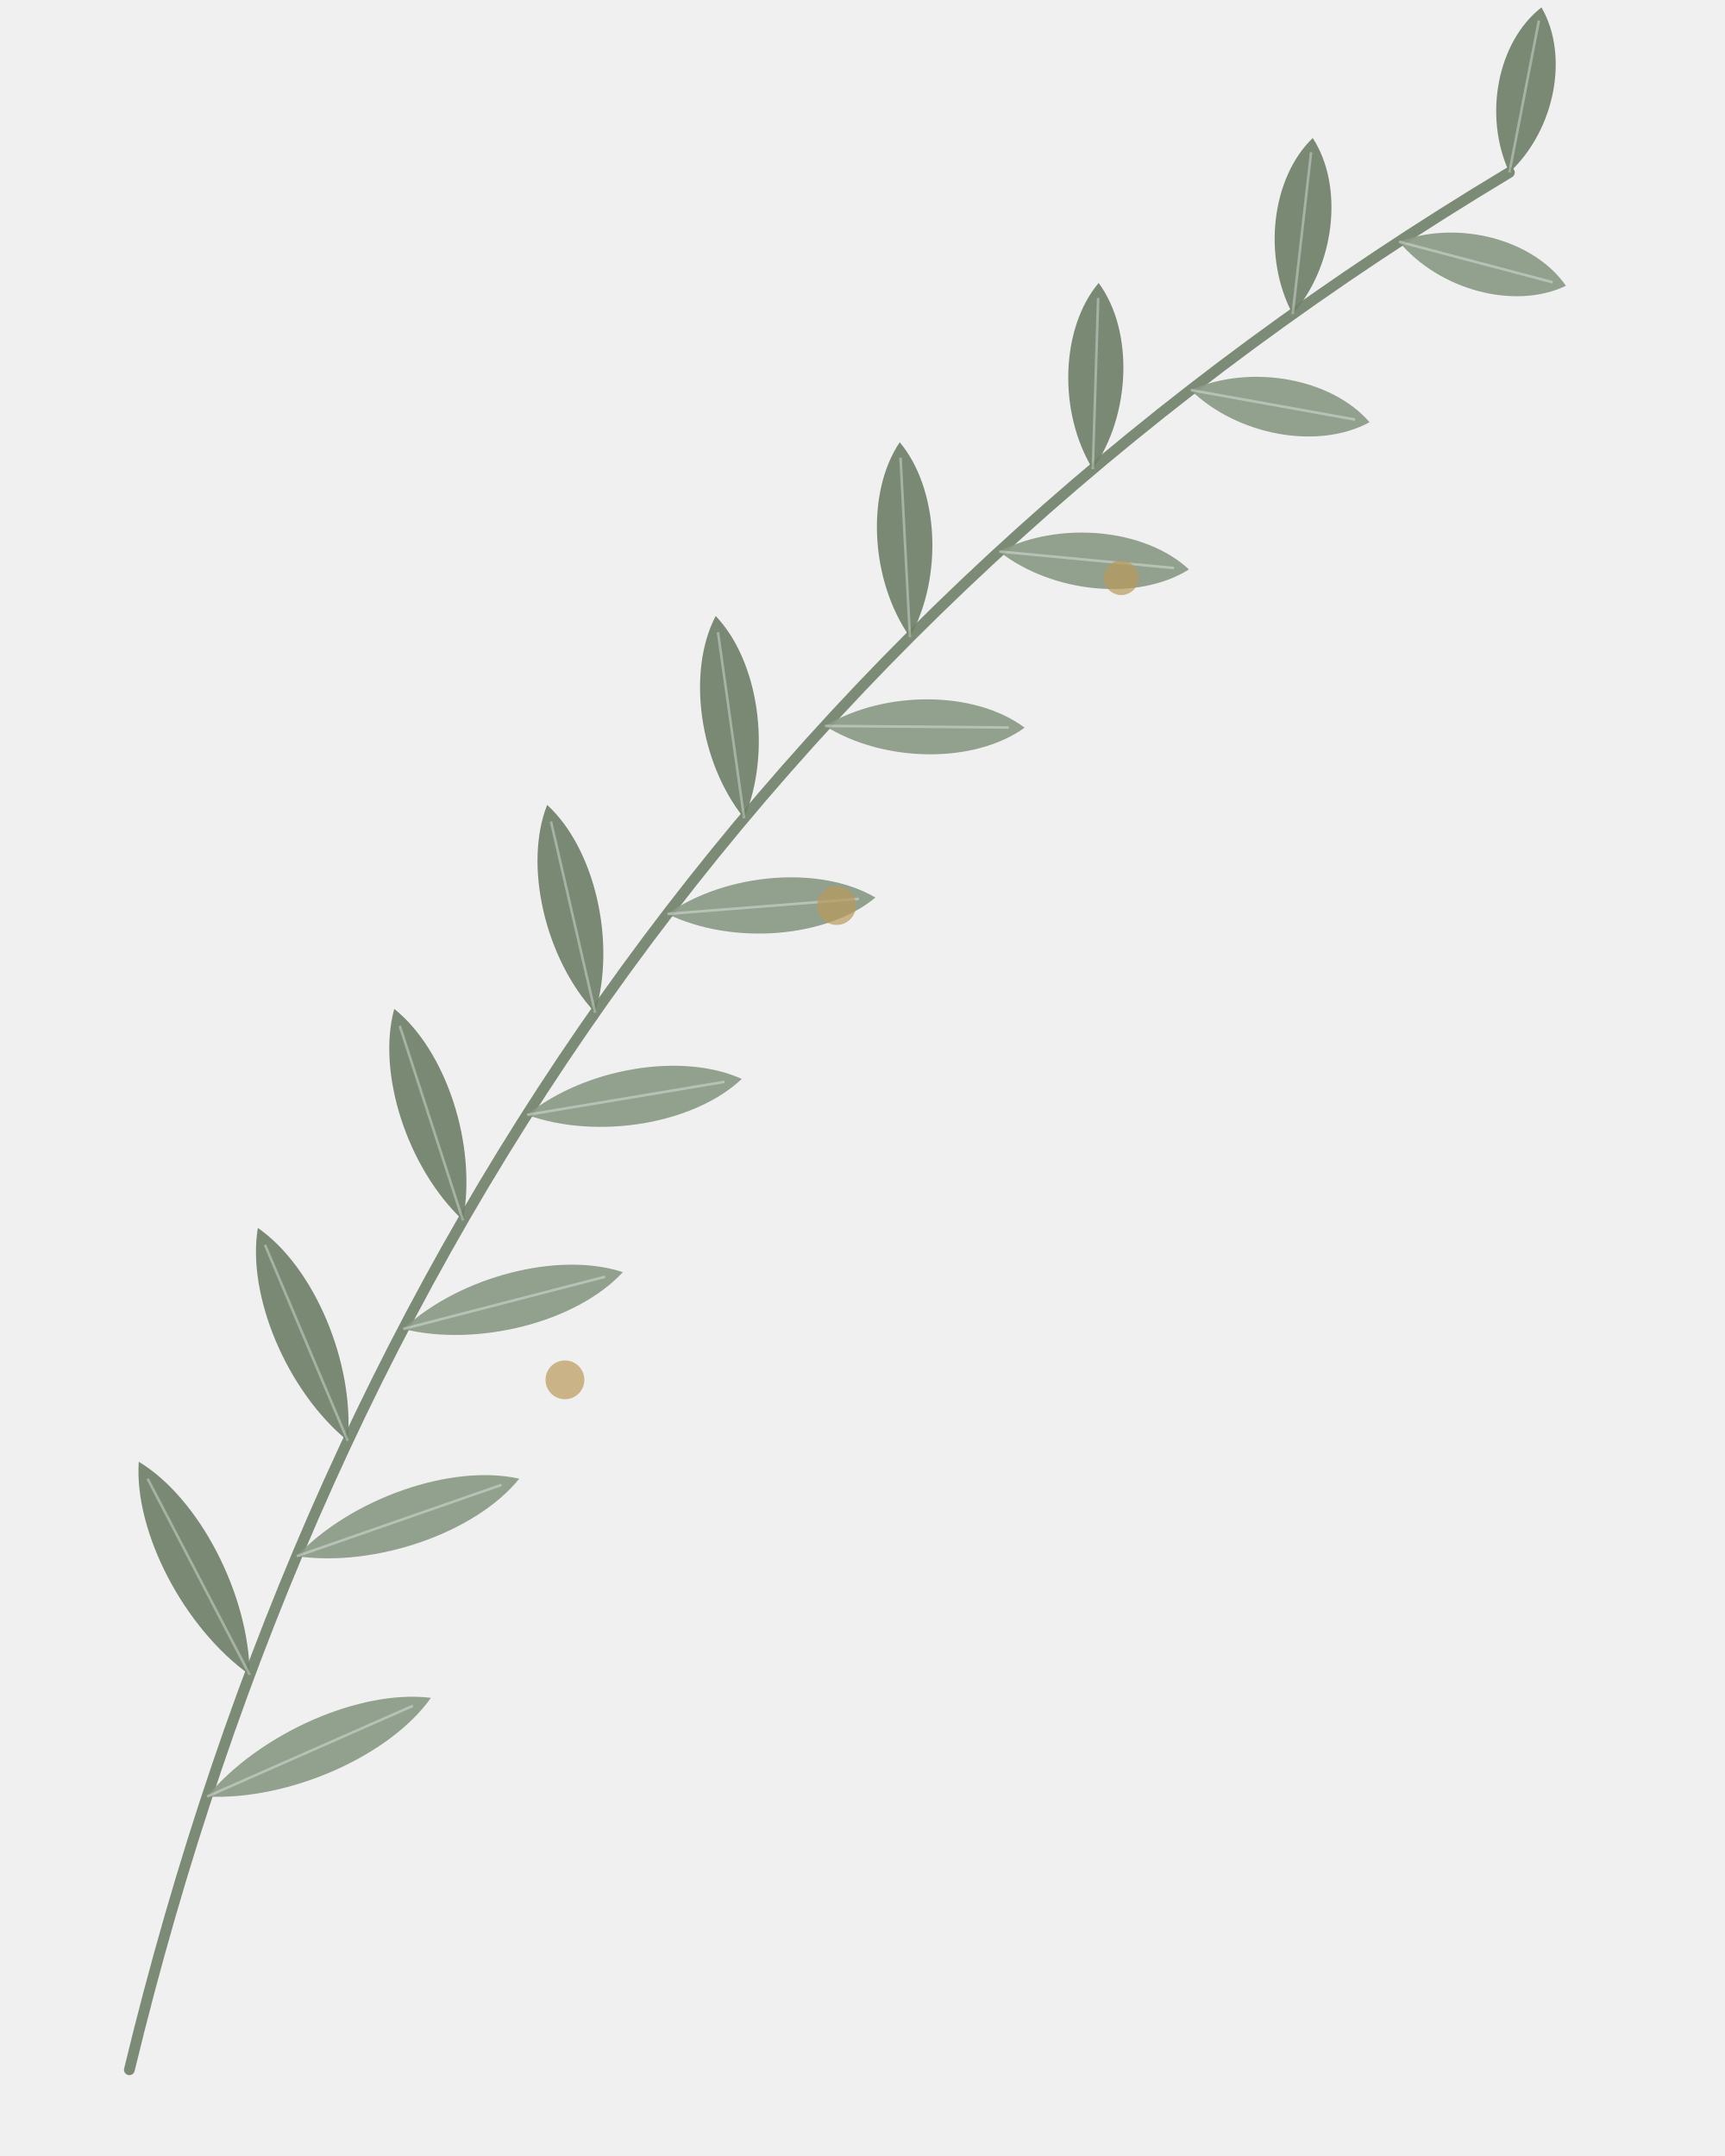
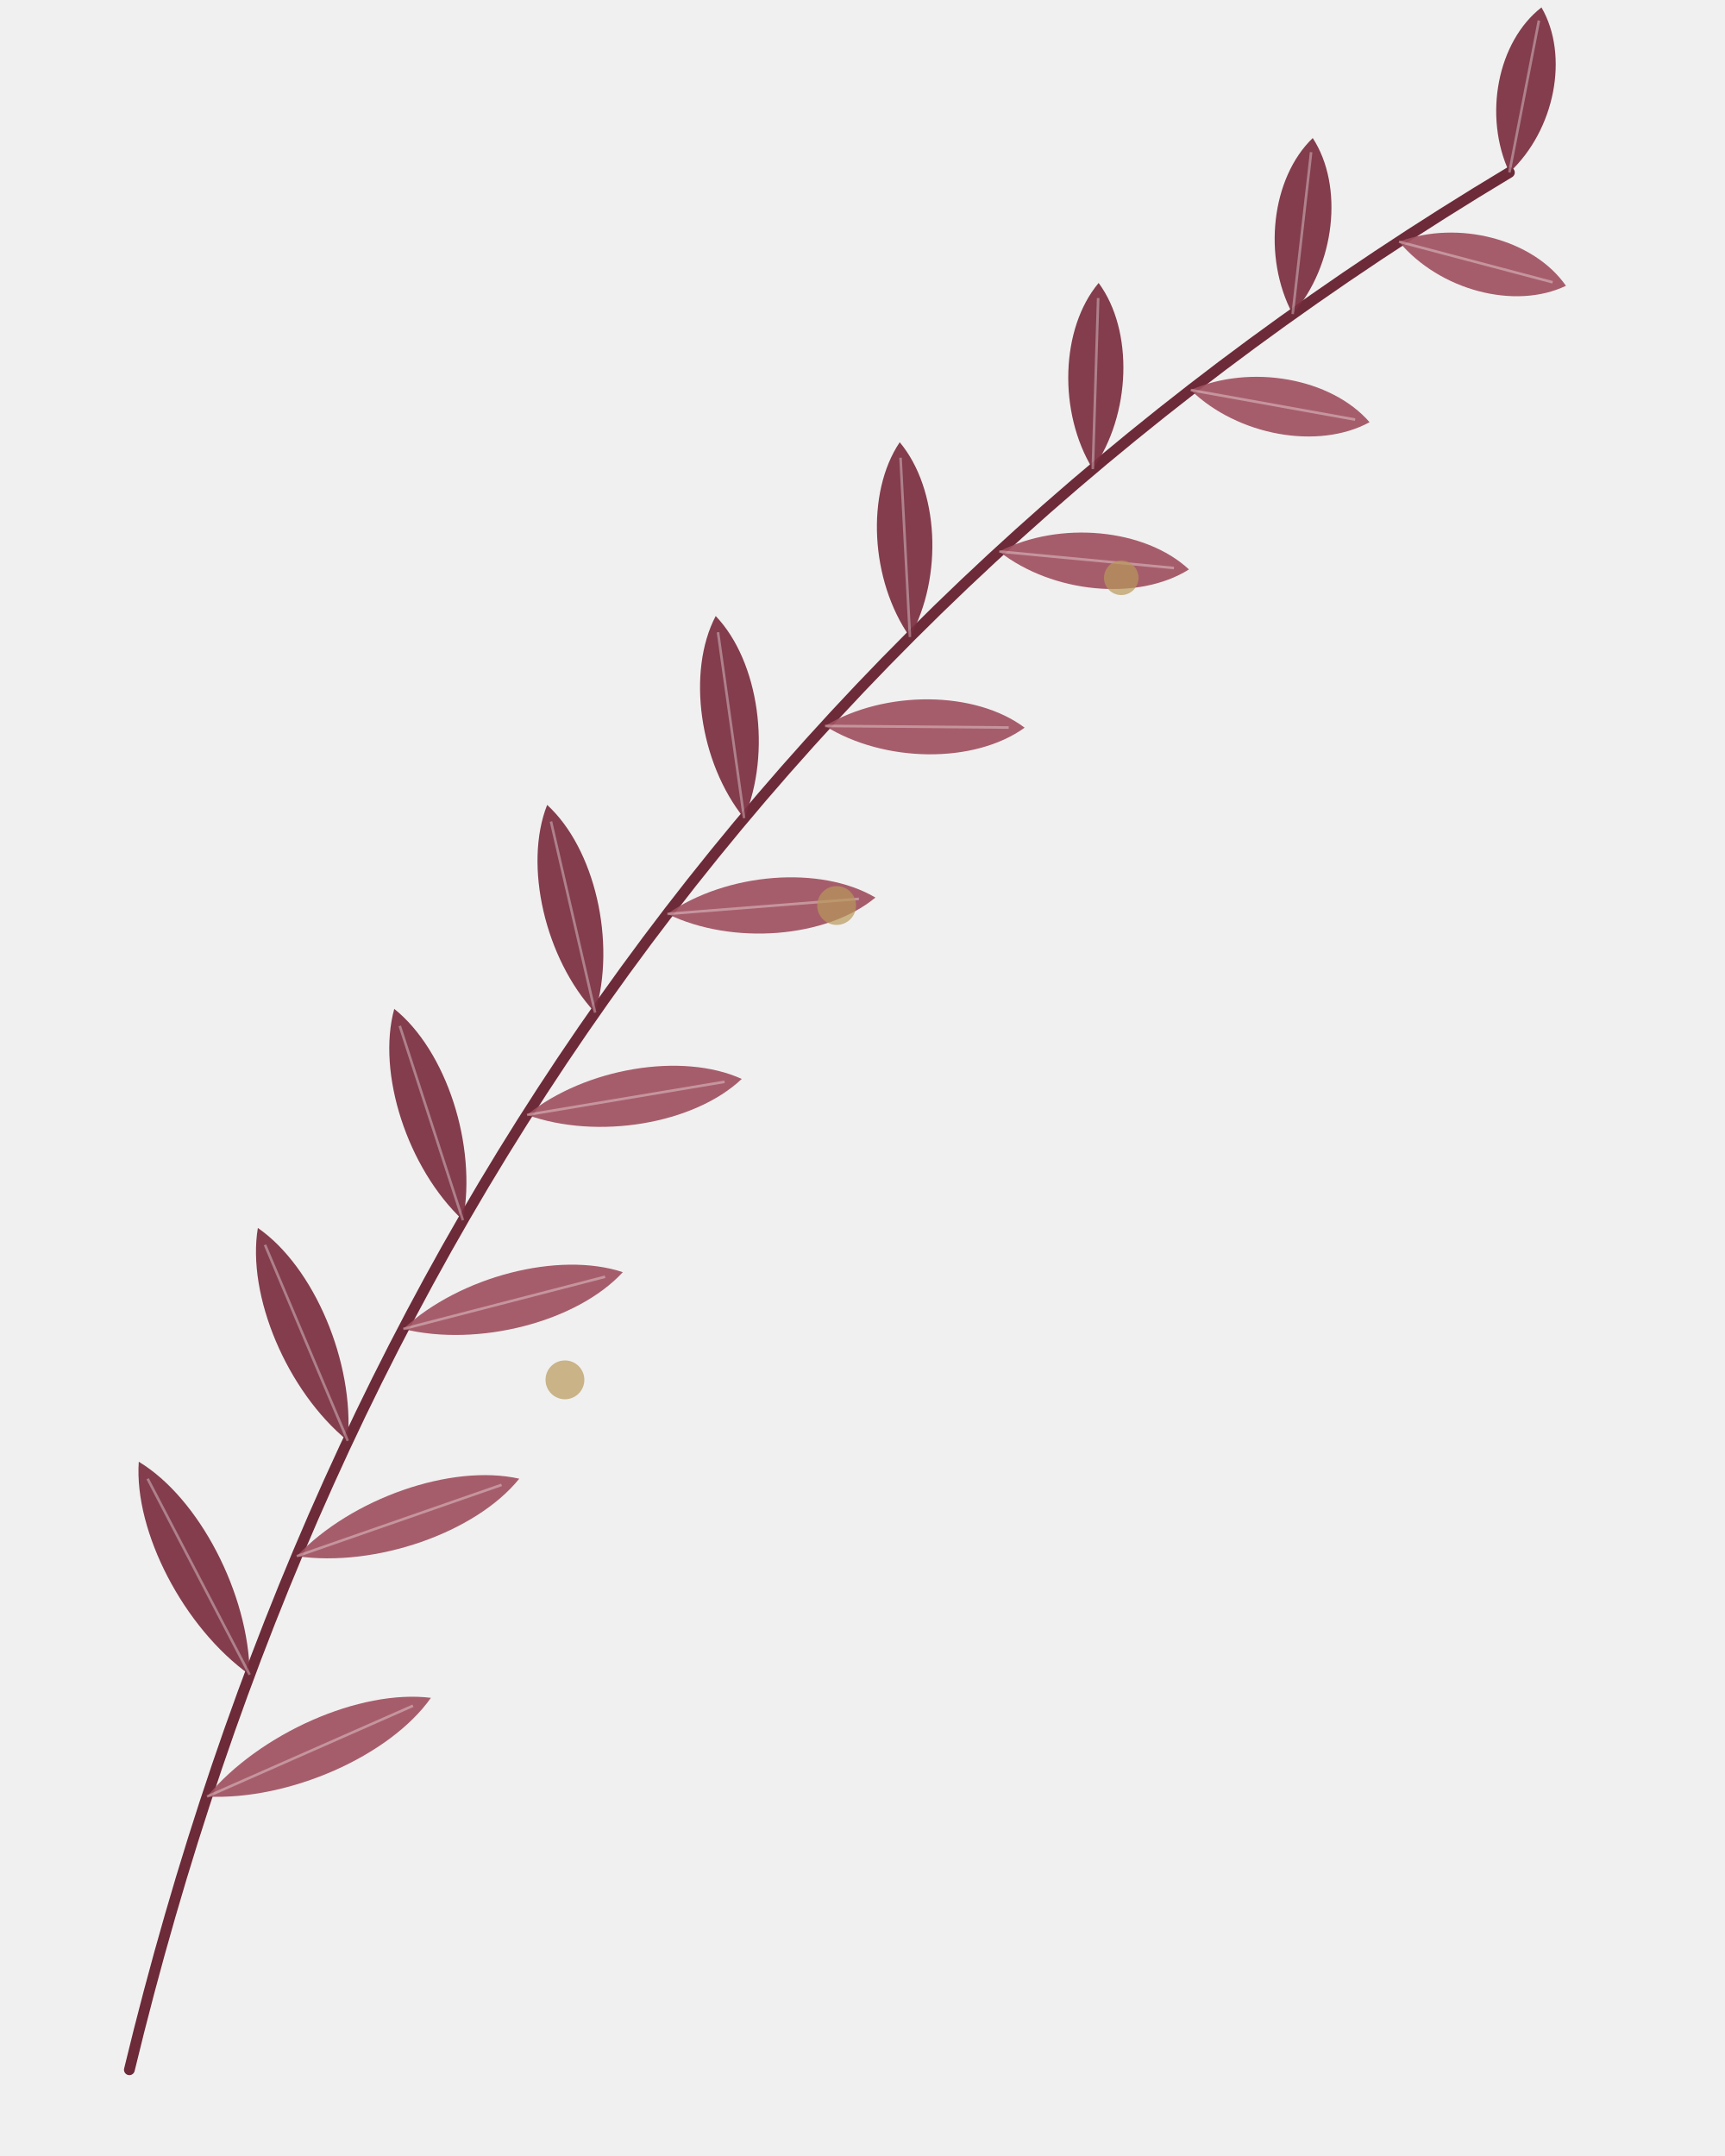
<svg xmlns="http://www.w3.org/2000/svg" viewBox="0 0 800 1000" width="800" height="1000" fill="none">
-   <path d="M60,960 Q200,380 700,80" stroke="#7C8B76" stroke-width="5" stroke-linecap="round" />
+   <path d="M60,960 Q200,380 700,80" stroke="#6D2A38" stroke-width="5" stroke-linecap="round" />
  <g transform="translate(96 833.3) rotate(-23.8)" opacity="0.92">
-     <path d="M0 0C34.1 -17 85.1 -17 113.5 0C85.1 17 34.1 17 0 0Z" fill="#8A9A86" />
+     <path d="M0 0C34.1 -17 85.1 -17 113.5 0C85.1 17 34.1 17 0 0Z" fill="#A0505F" />
    <path d="M0 0L104.4 0" stroke="#fff" stroke-opacity=".35" stroke-width="1.2" />
  </g>
  <g transform="translate(115.8 776.8) rotate(-117.5)" opacity="0.92">
-     <path d="M0 0C33.4 -17 83.6 -17 111.4 0C83.6 17 33.4 17 0 0Z" fill="#6F8069" />
+     <path d="M0 0C33.4 -17 83.6 -17 111.4 0C83.6 17 33.4 17 0 0Z" fill="#7A2E3F" />
    <path d="M0 0L102.5 0" stroke="#fff" stroke-opacity=".35" stroke-width="1.2" />
  </g>
  <g transform="translate(137.6 721.8) rotate(-19.2)" opacity="0.92">
-     <path d="M0 0C32.8 -17 82 -17 109.3 0C82 17 32.8 17 0 0Z" fill="#8A9A86" />
+     <path d="M0 0C32.8 -17 82 -17 109.3 0C82 17 32.8 17 0 0Z" fill="#A0505F" />
    <path d="M0 0L100.6 0" stroke="#fff" stroke-opacity=".35" stroke-width="1.2" />
  </g>
  <g transform="translate(161.3 668.3) rotate(-112.9)" opacity="0.92">
-     <path d="M0 0C32.2 -17 80.4 -17 107.2 0C80.4 17 32.2 17 0 0Z" fill="#6F8069" />
+     <path d="M0 0C32.2 -17 80.4 -17 107.2 0C80.4 17 32.2 17 0 0Z" fill="#7A2E3F" />
    <path d="M0 0L98.7 0" stroke="#fff" stroke-opacity=".35" stroke-width="1.2" />
  </g>
  <g transform="translate(187 616.4) rotate(-14.5)" opacity="0.92">
-     <path d="M0 0C31.5 -17 78.9 -17 105.2 0C78.9 17 31.5 17 0 0Z" fill="#8A9A86" />
+     <path d="M0 0C31.5 -17 78.9 -17 105.2 0C78.9 17 31.5 17 0 0Z" fill="#A0505F" />
    <path d="M0 0L96.7 0" stroke="#fff" stroke-opacity=".35" stroke-width="1.2" />
  </g>
  <g transform="translate(214.7 566) rotate(-108)" opacity="0.92">
-     <path d="M0 0C30.9 -17 77.3 -17 103.1 0C77.3 17 30.9 17 0 0Z" fill="#6F8069" />
+     <path d="M0 0C30.9 -17 77.3 -17 103.1 0C77.3 17 30.9 17 0 0Z" fill="#7A2E3F" />
    <path d="M0 0L94.8 0" stroke="#fff" stroke-opacity=".35" stroke-width="1.2" />
  </g>
  <g transform="translate(244.4 517.1) rotate(-9.5)" opacity="0.92">
-     <path d="M0 0C30.3 -17 75.7 -17 101 0C75.7 17 30.3 17 0 0Z" fill="#8A9A86" />
+     <path d="M0 0C30.3 -17 75.7 -17 101 0C75.7 17 30.3 17 0 0Z" fill="#A0505F" />
    <path d="M0 0L92.9 0" stroke="#fff" stroke-opacity=".35" stroke-width="1.2" />
  </g>
  <g transform="translate(276 469.7) rotate(-103)" opacity="0.92">
-     <path d="M0 0C29.7 -17 74.2 -17 98.9 0C74.2 17 29.7 17 0 0Z" fill="#6F8069" />
+     <path d="M0 0C29.7 -17 74.2 -17 98.9 0C74.2 17 29.7 17 0 0Z" fill="#7A2E3F" />
    <path d="M0 0L91 0" stroke="#fff" stroke-opacity=".35" stroke-width="1.2" />
  </g>
  <g transform="translate(309.5 423.9) rotate(-4.5)" opacity="0.92">
-     <path d="M0 0C29 -17 72.6 -17 96.8 0C72.6 17 29 17 0 0Z" fill="#8A9A86" />
+     <path d="M0 0C29 -17 72.6 -17 96.8 0C72.6 17 29 17 0 0Z" fill="#A0505F" />
    <path d="M0 0L89.1 0" stroke="#fff" stroke-opacity=".35" stroke-width="1.2" />
  </g>
  <g transform="translate(345.1 379.5) rotate(-98)" opacity="0.92">
-     <path d="M0 0C28.4 -17 71 -17 94.7 0C71 17 28.4 17 0 0Z" fill="#6F8069" />
+     <path d="M0 0C28.4 -17 71 -17 94.7 0C71 17 28.4 17 0 0Z" fill="#7A2E3F" />
    <path d="M0 0L87.1 0" stroke="#fff" stroke-opacity=".35" stroke-width="1.2" />
  </g>
  <g transform="translate(382.6 336.7) rotate(0.5)" opacity="0.92">
-     <path d="M0 0C27.8 -17 69.5 -17 92.6 0C69.5 17 27.8 17 0 0Z" fill="#8A9A86" />
+     <path d="M0 0C27.8 -17 69.5 -17 92.6 0C69.5 17 27.8 17 0 0Z" fill="#A0505F" />
    <path d="M0 0L85.2 0" stroke="#fff" stroke-opacity=".35" stroke-width="1.2" />
  </g>
  <g transform="translate(422 295.5) rotate(-93)" opacity="0.92">
-     <path d="M0 0C27.2 -17 67.9 -17 90.5 0C67.9 17 27.2 17 0 0Z" fill="#6F8069" />
+     <path d="M0 0C27.2 -17 67.9 -17 90.5 0C67.9 17 27.2 17 0 0Z" fill="#7A2E3F" />
    <path d="M0 0L83.3 0" stroke="#fff" stroke-opacity=".35" stroke-width="1.2" />
  </g>
  <g transform="translate(463.4 255.8) rotate(5.4)" opacity="0.92">
-     <path d="M0 0C26.5 -17 66.3 -17 88.4 0C66.3 17 26.5 17 0 0Z" fill="#8A9A86" />
+     <path d="M0 0C26.5 -17 66.3 -17 88.4 0C66.3 17 26.5 17 0 0Z" fill="#A0505F" />
    <path d="M0 0L81.4 0" stroke="#fff" stroke-opacity=".35" stroke-width="1.2" />
  </g>
  <g transform="translate(506.8 217.6) rotate(-88.2)" opacity="0.92">
-     <path d="M0 0C25.9 -17 64.8 -17 86.4 0C64.8 17 25.9 17 0 0Z" fill="#6F8069" />
+     <path d="M0 0C25.9 -17 64.8 -17 86.4 0C64.8 17 25.9 17 0 0Z" fill="#7A2E3F" />
    <path d="M0 0L79.4 0" stroke="#fff" stroke-opacity=".35" stroke-width="1.2" />
  </g>
  <g transform="translate(552.2 180.9) rotate(10.2)" opacity="0.92">
-     <path d="M0 0C25.3 -17 63.2 -17 84.3 0C63.2 17 25.3 17 0 0Z" fill="#8A9A86" />
+     <path d="M0 0C25.3 -17 63.2 -17 84.3 0C63.2 17 25.3 17 0 0Z" fill="#A0505F" />
    <path d="M0 0L77.5 0" stroke="#fff" stroke-opacity=".35" stroke-width="1.2" />
  </g>
  <g transform="translate(599.5 145.7) rotate(-83.5)" opacity="0.92">
-     <path d="M0 0C24.7 -17 61.6 -17 82.2 0C61.6 17 24.7 17 0 0Z" fill="#6F8069" />
+     <path d="M0 0C24.7 -17 61.6 -17 82.2 0C61.6 17 24.7 17 0 0Z" fill="#7A2E3F" />
    <path d="M0 0L75.6 0" stroke="#fff" stroke-opacity=".35" stroke-width="1.2" />
  </g>
  <g transform="translate(648.8 112.1) rotate(14.8)" opacity="0.92">
-     <path d="M0 0C24 -17 60.1 -17 80.1 0C60.1 17 24 17 0 0Z" fill="#8A9A86" />
+     <path d="M0 0C24 -17 60.1 -17 80.1 0C60.1 17 24 17 0 0Z" fill="#A0505F" />
    <path d="M0 0L73.7 0" stroke="#fff" stroke-opacity=".35" stroke-width="1.2" />
  </g>
  <g transform="translate(700 80) rotate(-79)" opacity="0.92">
-     <path d="M0 0C23.4 -17 58.5 -17 78 0C58.5 17 23.4 17 0 0Z" fill="#6F8069" />
+     <path d="M0 0C23.4 -17 58.5 -17 78 0C58.5 17 23.4 17 0 0Z" fill="#7A2E3F" />
    <path d="M0 0L71.8 0" stroke="#fff" stroke-opacity=".35" stroke-width="1.2" />
  </g>
  <g fill="#B8985A" opacity=".7">
    <circle cx="388" cy="420" r="9" />
    <circle cx="520" cy="268" r="8" />
    <circle cx="262" cy="640" r="9" />
  </g>
</svg>
